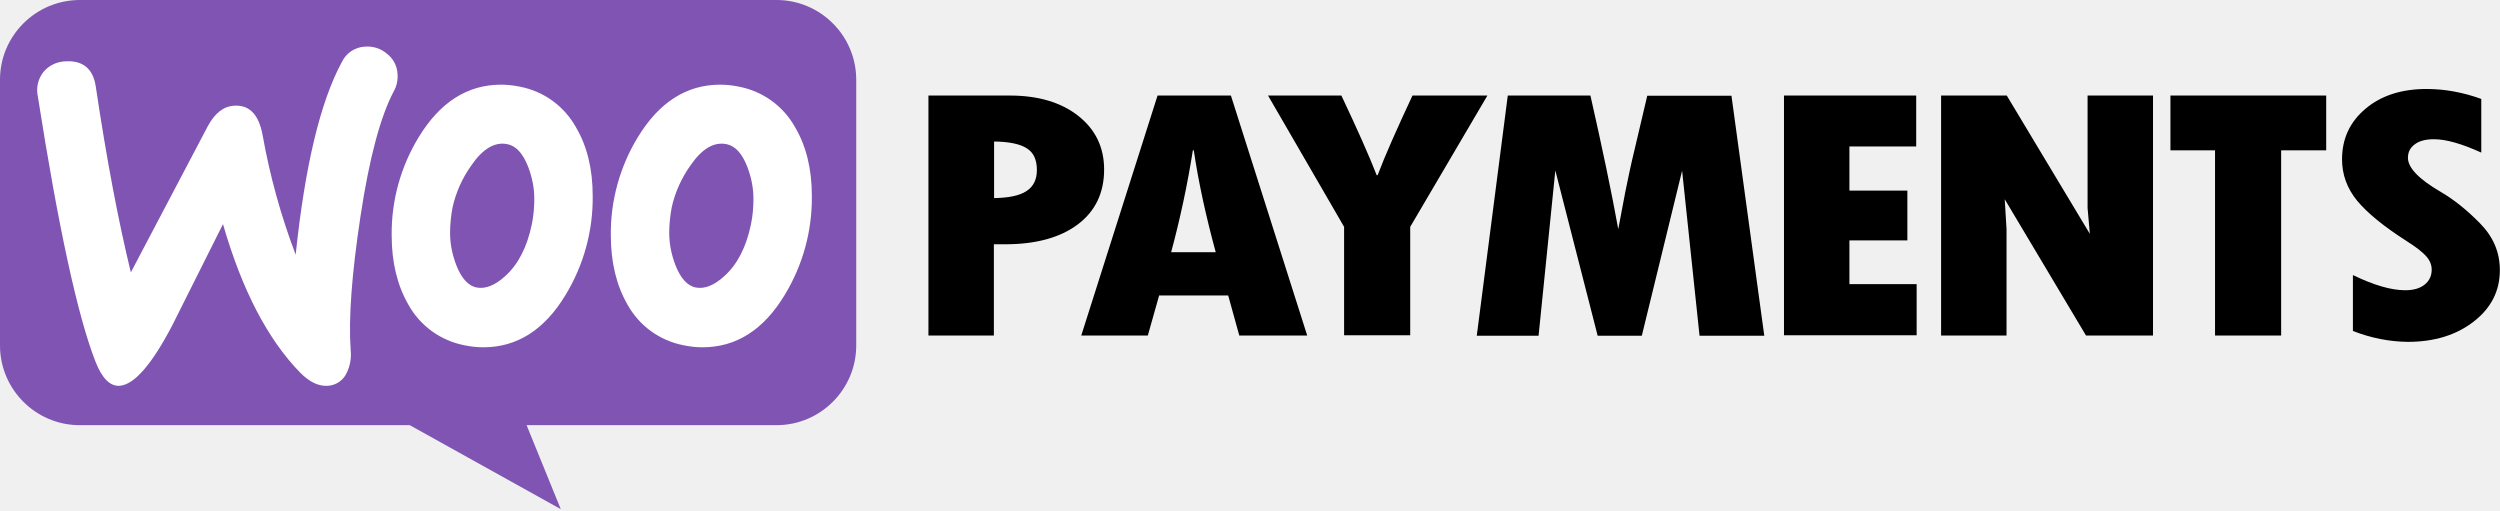
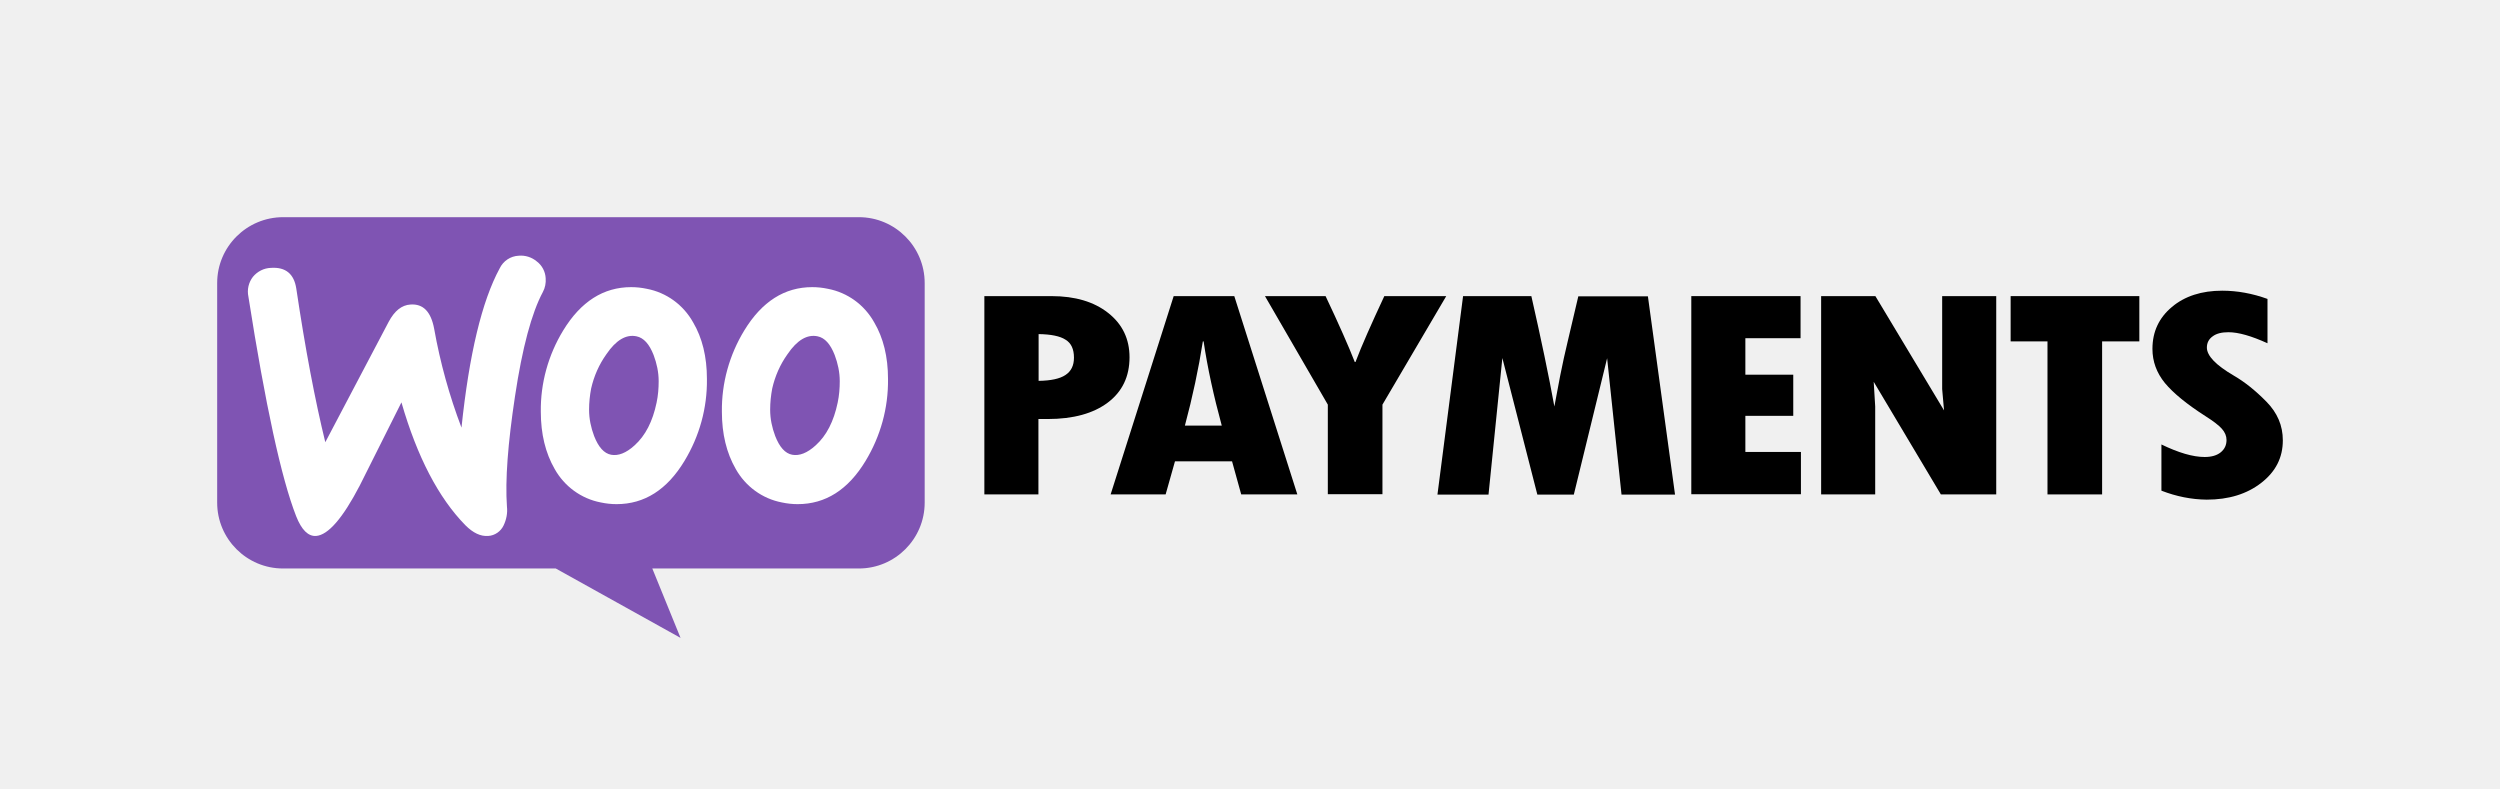
- <svg xmlns="http://www.w3.org/2000/svg" fill="none" viewBox="0 0 2730 557">
-   <path fill="#000" d="M1014.35 104.33h88.26c31.15 0 56.12 7.42 74.91 22.25s28.18 34.36 28.18 58.59c0 25.46-9.64 45.49-28.67 59.83-19.04 14.34-45.49 21.75-79.36 21.75h-12.36v99.63h-71.45V104.33h.49Zm71.2 50.18v61.8c16.07-.24 27.94-2.71 35.36-7.65 7.66-4.95 11.37-12.61 11.37-23 0-11.37-3.71-19.28-11.13-23.73-7.17-4.7-19.03-7.17-35.6-7.42Zm341.91 211.87h-74.17l-12.11-43.76h-75.4l-12.36 43.76h-72.69l83.32-262.05h80.1l83.31 262.05Zm-99.88-90.97c-10.63-39.07-18.79-76.15-23.98-111.25h-.99a1064.89 1064.89 0 0 1-23.73 111.25h48.7Zm57.11-171.08h80.1c17.8 37.58 30.66 66.75 38.57 87.02h.99c7.91-21.01 20.76-49.94 38.07-87.02h81.83l-84.3 143.39v118.42h-72.19V247.72l-83.07-143.4Zm261.81 0h90.24c12.85 56.61 22.99 105.07 30.4 145.86l7.67-40.55c3.21-15.82 6.43-31.15 10.13-46.23l13.85-58.84h91.97l35.84 262.06h-70.7l-19.04-180.22-44 180.22h-48.21l-46.23-180.47-18.3 180.47h-67.49l33.87-262.3Zm301.61 0h144.38v55.62h-72.93v48.21h63.29v54.39h-63.29v47.71h73.42v55.88h-144.87V104.33Zm171.33 0h71.94l90.73 151.05-2.47-28.18V104.33h71.44v262.05h-73.17l-88.76-148.82 1.98 32.63v116.2h-71.45V104.32h-.24Zm250.43 0h170.34v59.83h-49.2v202.22h-72.19V164.16h-48.7v-59.83h-.25Zm199.51 257.1v-61.06c22.5 10.88 41.53 16.57 57.11 16.57 8.9 0 16.07-1.98 21.26-6.18 5.19-4.2 7.66-9.64 7.66-16.32 0-5.19-1.97-10.13-6.18-14.83-4.2-4.7-11.37-10.14-21.5-16.57-24.73-15.82-42.53-30.4-53.65-43.75-11.13-13.6-16.57-28.68-16.57-45.25 0-22.74 8.66-41.03 25.72-55.37 17.05-14.34 39.3-21.51 66.5-21.51 20.02 0 40.05 3.7 59.83 10.88v58.59c-21.27-9.64-38.32-14.59-51.67-14.59-8.9 0-15.83 1.73-20.77 5.44-5.19 3.7-7.66 8.65-7.66 14.83 0 10.88 11.86 23.24 35.6 37.09 14.09 8.16 28.43 19.53 43.01 34.36 14.59 14.83 21.76 31.65 21.76 51.18 0 22.74-9.4 41.28-28.43 56.12-19.04 14.83-43.02 22.25-72.19 22.25-20.27-.25-40.05-4.2-59.83-11.87Z" />
-   <path fill="#7F54B3" fill-rule="evenodd" d="M87.27 0h760.7C895.93 0 935 39.06 935 87.02v290.24c0 47.96-39.06 87.02-87.02 87.02H575.04L612.37 556l-164.9-91.72H87.02C39.06 464.28 0 425.22 0 377.26V87.02C0 39.06 39.06 0 87.27 0Z" clip-rule="evenodd" />
-   <path fill="#fff" d="M47.22 78.86A32.28 32.28 0 0 1 71.2 67c19.28-1.24 30.4 7.9 33.38 27.44 11.86 79.6 24.72 147.34 38.31 202.97L226.7 138.2c7.67-14.34 17.06-22 28.68-22.75 16.81-1.23 27.2 9.4 31.4 32.14a724.61 724.61 0 0 0 36.1 130.53C333 181.22 349.81 111 373.3 67.75a29.33 29.33 0 0 1 25.21-16.81 32.68 32.68 0 0 1 23.98 7.66 29.64 29.64 0 0 1 11.62 22c.5 6.43-.74 12.86-3.7 18.3-14.84 27.69-27.2 73.67-36.84 137.95-9.4 62.05-13.1 110.75-10.63 145.61a45.6 45.6 0 0 1-4.45 24.97 24.2 24.2 0 0 1-20.27 13.85c-10.14.74-20.03-3.96-30.17-14.1-35.6-36.34-63.78-90.48-84.55-162.42-24.47 48.95-43.01 85.79-55.13 110.01-22.5 43.27-41.78 65.27-57.6 66.5-10.38.75-19.28-7.9-26.45-26.2-19.53-49.94-40.55-146.6-63.04-290a31.9 31.9 0 0 1 5.93-26.2Zm581.72 60.08a89.18 89.18 0 0 0-61.07-44.25 98.89 98.89 0 0 0-20.76-2.23c-36.6 0-66.5 19.04-89.75 57.1a201.58 201.58 0 0 0-29.66 107.55c0 29.42 6.18 54.64 18.3 75.65a89.19 89.19 0 0 0 61.05 44.25 98.88 98.88 0 0 0 20.77 2.23c36.84 0 66.75-19.04 89.74-57.11a203.52 203.52 0 0 0 29.67-108.28c0-29.42-6.18-54.4-18.3-74.91ZM580.73 245c-5.2 24.97-14.84 43.76-29.17 56.61-11.13 10.14-21.51 14.1-30.9 12.36-9.4-1.73-16.82-10.13-22.5-24.72-4.2-11.13-6.68-22.75-6.68-34.86 0-9.4.99-18.79 2.72-27.93a125.56 125.56 0 0 1 20.27-45.5c12.61-18.54 25.96-26.45 39.8-23.48 9.4 1.98 16.82 10.14 22.5 24.72 4.2 11.13 6.68 22.75 6.68 34.61 0 9.4-.75 18.8-2.72 28.19Zm287.51-106.06a89.18 89.18 0 0 0-61.06-44.25 98.89 98.89 0 0 0-20.77-2.23c-36.58 0-66.5 19.04-89.74 57.1a201.59 201.59 0 0 0-29.66 107.55c0 29.42 6.18 54.64 18.29 75.65a89.19 89.19 0 0 0 61.06 44.25 98.88 98.88 0 0 0 20.77 2.23c36.84 0 66.75-19.04 89.74-57.11a203.52 203.52 0 0 0 29.67-108.28c0-29.42-6.18-54.4-18.3-74.91ZM820.04 245c-5.2 24.97-14.84 43.76-29.18 56.61-11.12 10.14-21.5 14.1-30.9 12.36-9.4-1.73-16.81-10.13-22.5-24.72-4.2-11.13-6.67-22.75-6.67-34.86 0-9.4.99-18.79 2.72-27.93a125.56 125.56 0 0 1 20.27-45.5c12.6-18.54 25.96-26.45 39.8-23.48 9.4 1.98 16.82 10.14 22.5 24.72 4.2 11.13 6.68 22.75 6.68 34.61 0 9.4-.75 18.8-2.72 28.19Z" />
+ <svg xmlns="http://www.w3.org/2000/svg" width="428" height="135" viewBox="0 0 428 135" fill="none">
+   <path d="M168.586 50.695H180.02C184.055 50.695 187.29 51.656 189.724 53.578C192.158 55.499 193.375 58.029 193.375 61.168C193.375 64.467 192.126 67.061 189.66 68.918C187.194 70.776 183.767 71.737 179.379 71.737H177.778V84.644H168.522V50.695H168.586ZM177.81 57.197V65.203C179.891 65.171 181.429 64.851 182.39 64.211C183.382 63.57 183.863 62.577 183.863 61.232C183.863 59.759 183.382 58.734 182.422 58.157C181.493 57.549 179.956 57.229 177.81 57.197Z" fill="black" />
+   <path d="M222.103 84.644H212.495L210.926 78.975H201.157L199.556 84.644H190.14L200.933 50.695H211.31L222.103 84.644ZM209.164 72.858C207.787 67.798 206.73 62.994 206.057 58.446H205.929C205.193 63.154 204.168 67.958 202.855 72.858H209.164Z" fill="black" />
+   <path d="M216.562 50.695H226.939C229.245 55.563 230.91 59.343 231.935 61.969H232.063C233.088 59.246 234.753 55.499 236.995 50.695H247.596L236.675 69.271V84.612H227.323V69.271L216.562 50.695Z" fill="black" />
+   <path d="M250.478 50.695H262.168C263.834 58.029 265.147 64.307 266.108 69.591L267.1 64.339C267.517 62.289 267.933 60.303 268.414 58.35L270.207 50.727H282.121L286.765 84.676H277.605L275.139 61.328L269.438 84.676H263.193L257.204 61.296L254.834 84.676H246.091L250.478 50.695Z" fill="black" />
+   <path d="M289.551 50.695H308.255V57.901H298.807V64.147H307.006V71.192H298.807V77.374H308.319V84.612H289.551V50.695Z" fill="black" />
+   <path d="M311.746 50.695H321.066L332.82 70.264L332.499 66.613V50.695H341.755V84.644H332.275L320.778 65.364L321.034 69.591V84.644H311.778V50.695H311.746Z" fill="black" />
+   <path d="M344.189 50.695H366.255V58.446H359.882V84.644H350.53V58.446H344.221V50.695H344.189Z" fill="black" />
+   <path d="M370.035 84.003V76.092C372.949 77.502 375.415 78.238 377.433 78.238C378.586 78.238 379.515 77.982 380.187 77.438C380.86 76.893 381.18 76.189 381.18 75.324C381.18 74.651 380.924 74.011 380.38 73.402C379.835 72.794 378.906 72.089 377.593 71.256C374.391 69.207 372.085 67.317 370.643 65.588C369.202 63.826 368.498 61.873 368.498 59.727C368.498 56.78 369.619 54.41 371.828 52.553C374.038 50.695 376.921 49.766 380.444 49.766C383.038 49.766 385.632 50.247 388.194 51.175V58.766C385.44 57.517 383.23 56.876 381.5 56.876C380.347 56.876 379.451 57.1 378.81 57.581C378.138 58.061 377.817 58.702 377.817 59.502C377.817 60.912 379.355 62.513 382.429 64.306C384.255 65.363 386.112 66.837 388.002 68.758C389.891 70.68 390.82 72.858 390.82 75.388C390.82 78.334 389.603 80.736 387.137 82.658C384.671 84.579 381.565 85.54 377.785 85.54C375.159 85.508 372.597 84.996 370.035 84.003Z" fill="black" />
+   <path fill-rule="evenodd" clip-rule="evenodd" d="M48.485 37.18H147.032C153.245 37.18 158.305 42.24 158.305 48.453V86.053C158.305 92.266 153.245 97.326 147.032 97.326H111.674L116.51 109.208L95.148 97.326H48.453C42.24 97.326 37.18 92.266 37.18 86.053V48.453C37.18 42.24 42.24 37.18 48.485 37.18Z" fill="#7F54B3" />
+   <path d="M43.297 47.397C44.066 46.468 45.187 45.891 46.404 45.859C48.902 45.699 50.343 46.884 50.727 49.414C52.264 59.727 53.93 68.502 55.691 75.708L66.548 55.083C67.541 53.225 68.758 52.233 70.263 52.136C72.441 51.976 73.786 53.353 74.331 56.3C75.356 62.065 76.925 67.734 79.007 73.21C80.32 60.656 82.498 51.56 85.54 45.955C86.149 44.674 87.398 43.842 88.807 43.778C89.928 43.681 91.049 44.034 91.914 44.77C92.81 45.443 93.355 46.5 93.419 47.621C93.483 48.453 93.323 49.286 92.939 49.991C91.017 53.578 89.415 59.535 88.166 67.862C86.95 75.9 86.469 82.21 86.789 86.725C86.917 87.846 86.693 88.967 86.213 89.96C85.732 90.985 84.708 91.69 83.587 91.754C82.273 91.85 80.993 91.241 79.679 89.928C75.067 85.22 71.416 78.206 68.726 68.886C65.555 75.228 63.154 80 61.584 83.138C58.67 88.743 56.172 91.594 54.122 91.754C52.777 91.85 51.624 90.729 50.695 88.359C48.165 81.889 45.443 69.367 42.528 50.791C42.272 49.574 42.56 48.357 43.297 47.397Z" fill="white" />
+   <path d="M118.657 55.179C116.991 52.2 114.109 50.087 110.746 49.446C109.849 49.254 108.952 49.158 108.056 49.158C103.316 49.158 99.44 51.624 96.43 56.556C93.868 60.752 92.523 65.588 92.587 70.488C92.587 74.299 93.387 77.566 94.957 80.288C96.622 83.266 99.504 85.38 102.867 86.021C103.764 86.213 104.661 86.309 105.558 86.309C110.33 86.309 114.205 83.843 117.183 78.911C119.745 74.683 121.091 69.847 121.026 64.883C121.026 61.072 120.226 57.837 118.657 55.179ZM112.411 68.918C111.739 72.153 110.49 74.587 108.632 76.253C107.191 77.566 105.846 78.078 104.629 77.854C103.412 77.63 102.451 76.541 101.714 74.651C101.17 73.21 100.85 71.705 100.85 70.135C100.85 68.918 100.978 67.701 101.202 66.516C101.682 64.403 102.547 62.417 103.828 60.624C105.461 58.222 107.191 57.197 108.984 57.581C110.201 57.837 111.162 58.894 111.899 60.784C112.443 62.225 112.764 63.73 112.764 65.267C112.764 66.484 112.667 67.701 112.411 68.918Z" fill="white" />
+   <path d="M149.658 55.179C147.993 52.2 145.11 50.087 141.747 49.446C140.851 49.254 139.954 49.158 139.057 49.158C134.317 49.158 130.442 51.624 127.431 56.556C124.869 60.752 123.524 65.588 123.588 70.488C123.588 74.299 124.389 77.566 125.958 80.288C127.624 83.266 130.506 85.38 133.869 86.021C134.765 86.213 135.662 86.309 136.559 86.309C141.331 86.309 145.206 83.843 148.185 78.911C150.747 74.683 152.092 69.847 152.028 64.883C152.028 61.072 151.227 57.837 149.658 55.179ZM143.413 68.918C142.74 72.153 141.491 74.587 139.634 76.253C138.192 77.566 136.847 78.078 135.63 77.854C134.413 77.63 133.452 76.541 132.716 74.651C132.171 73.21 131.851 71.705 131.851 70.135C131.851 68.918 131.979 67.701 132.203 66.516C132.684 64.403 133.548 62.417 134.83 60.624C136.463 58.222 138.192 57.197 139.986 57.581C141.203 57.837 142.164 58.894 142.9 60.784C143.445 62.225 143.765 63.73 143.765 65.267C143.765 66.484 143.669 67.701 143.413 68.918Z" fill="white" />
</svg>
